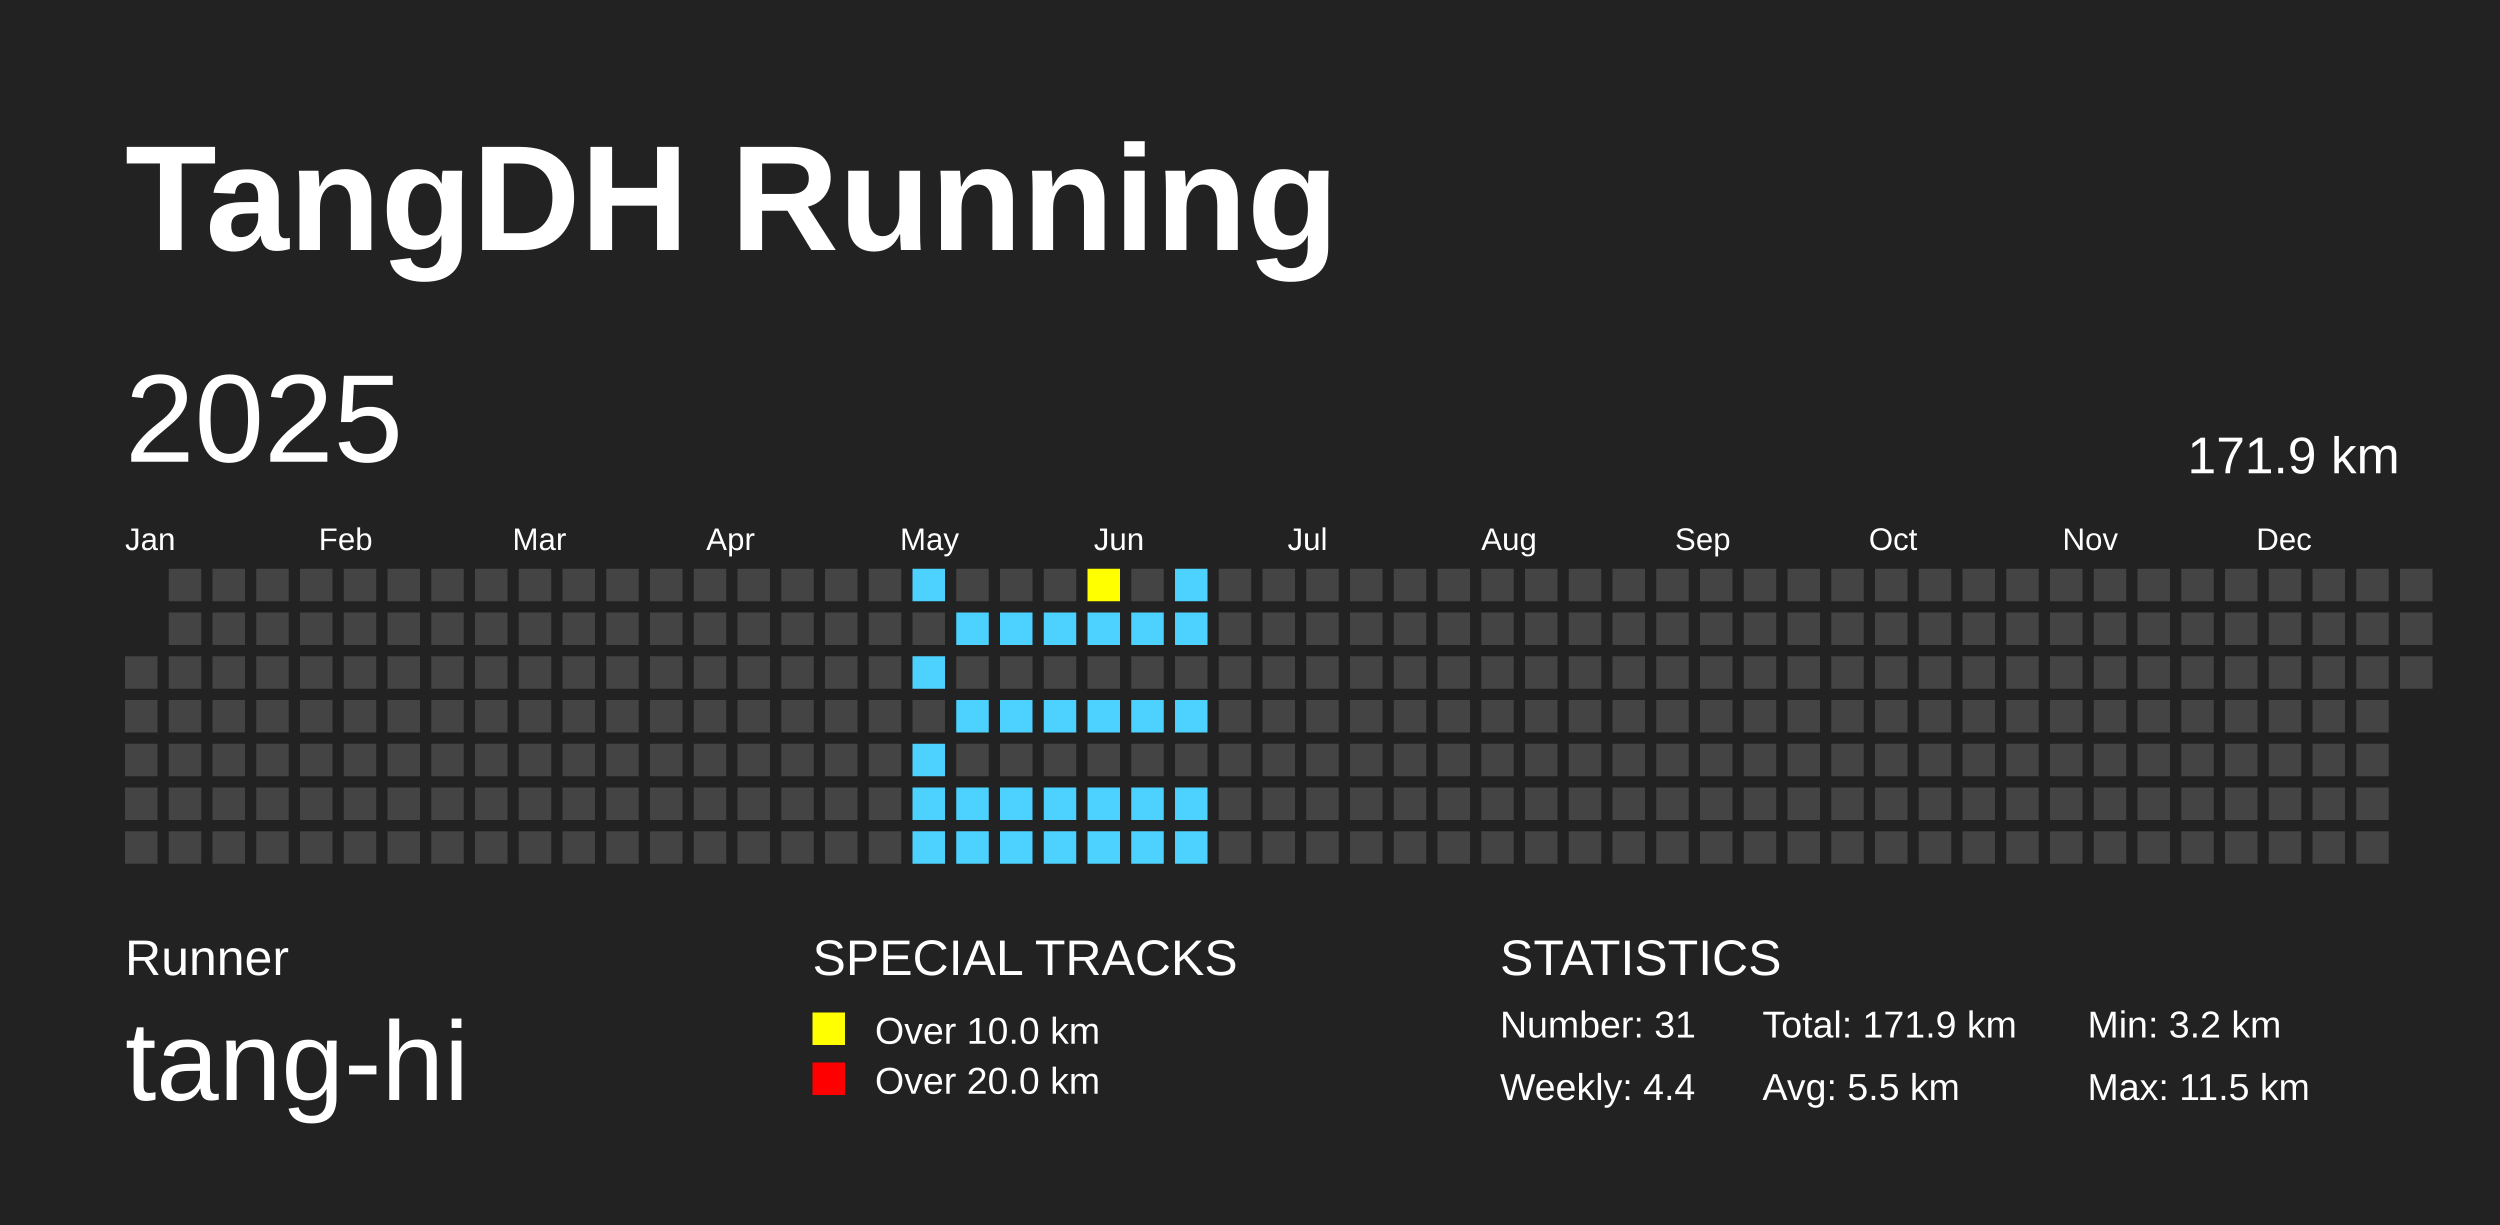
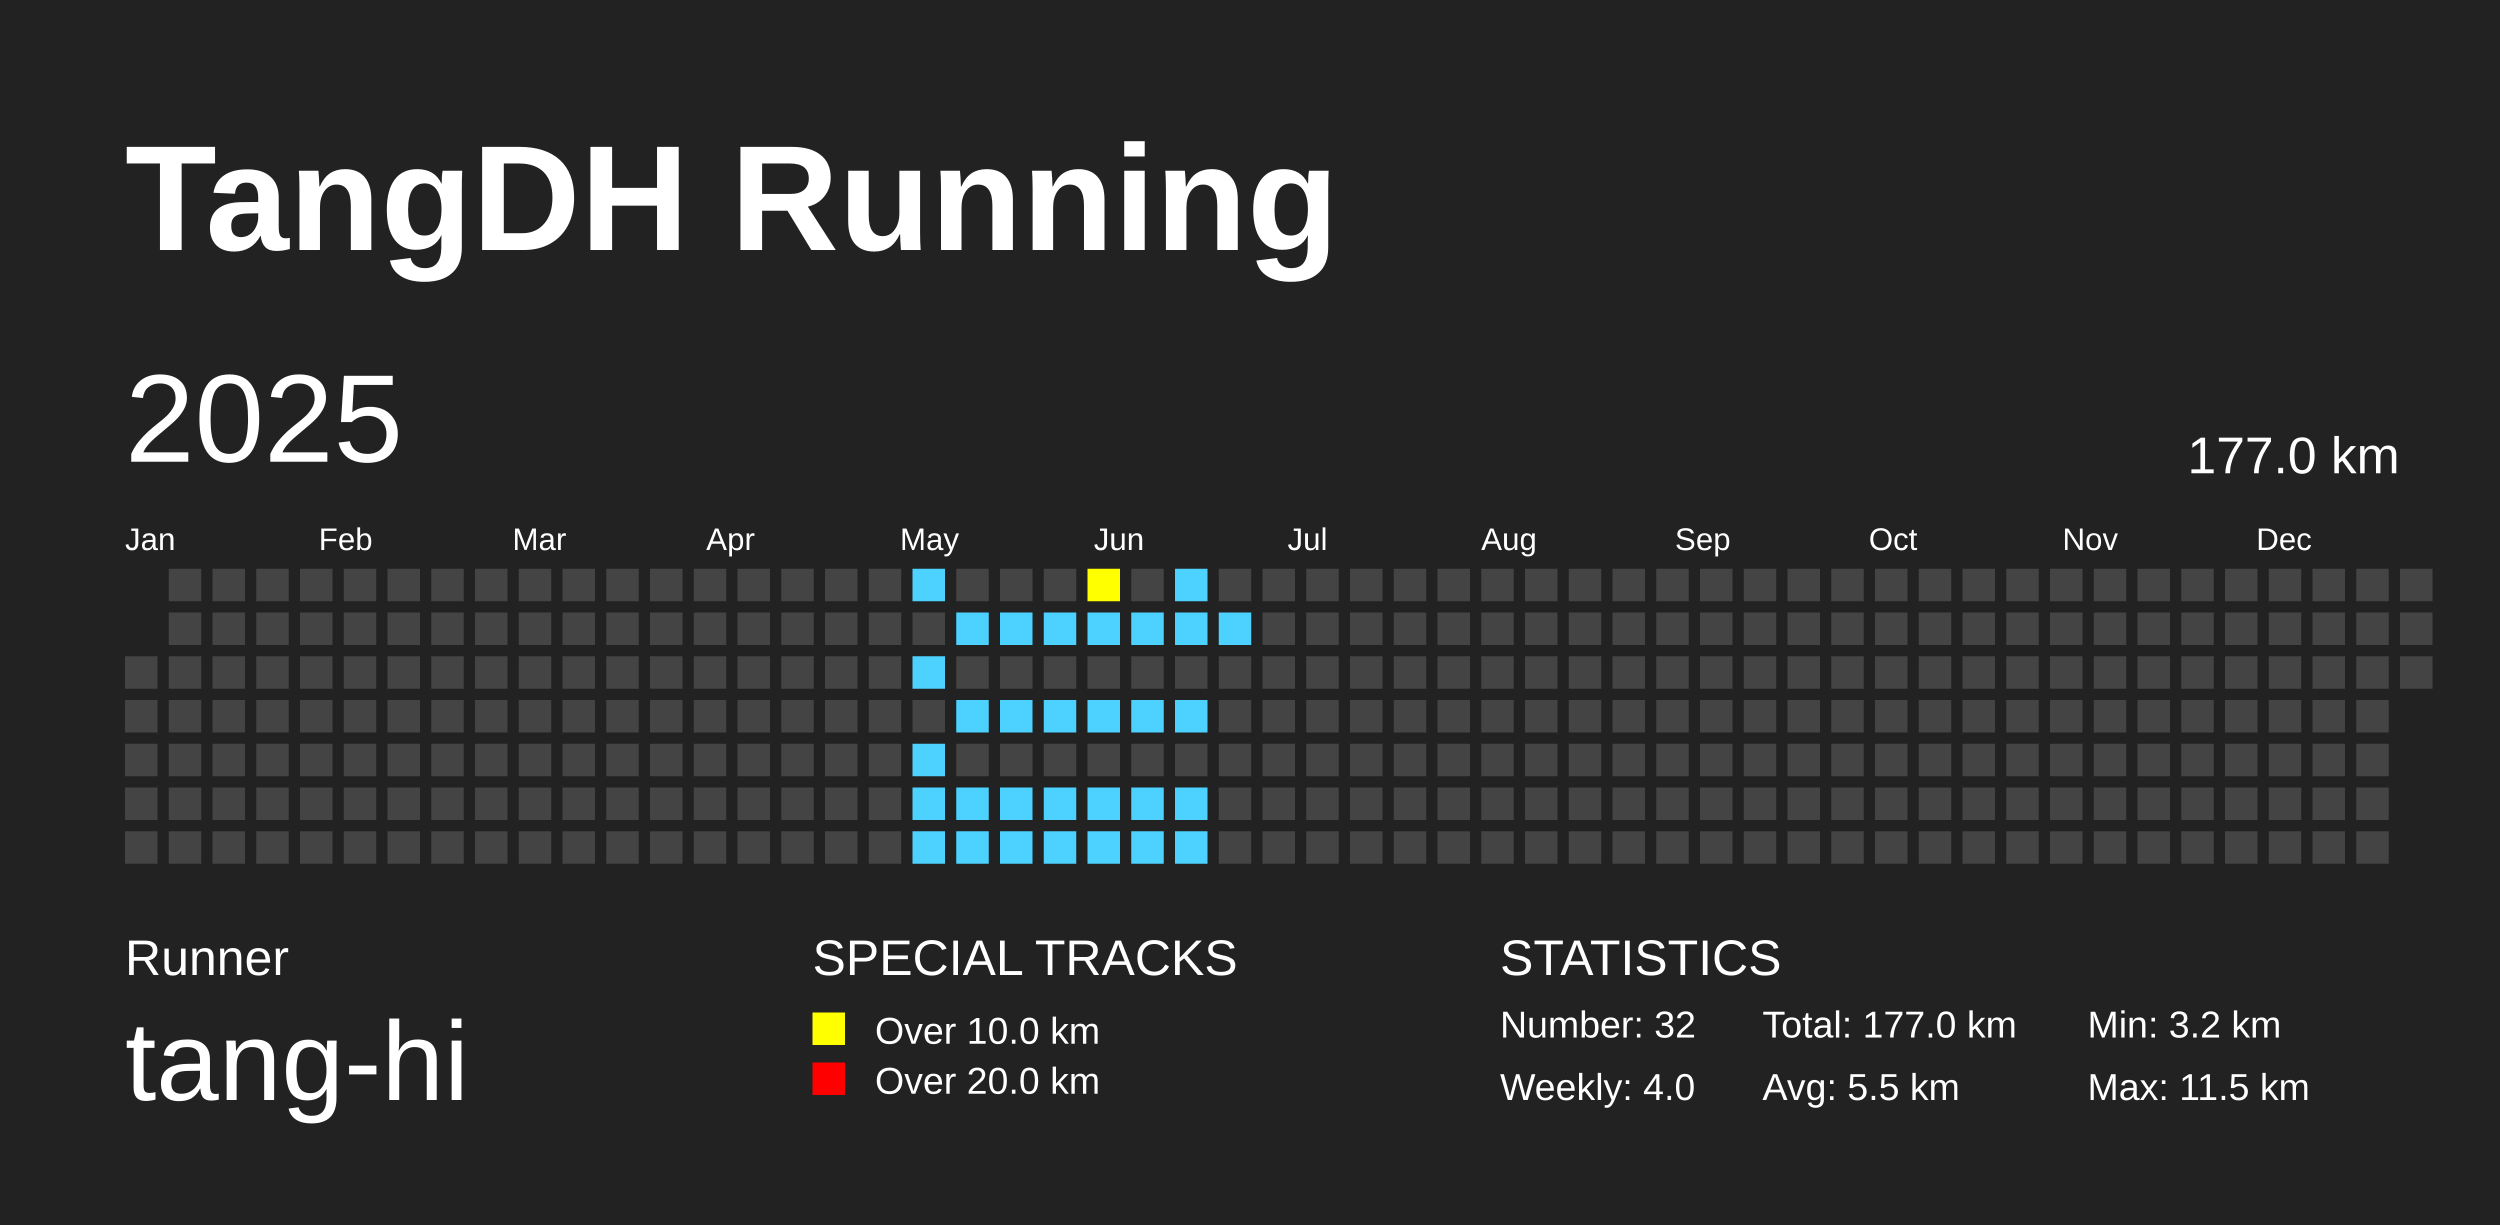
<svg xmlns="http://www.w3.org/2000/svg" baseProfile="full" height="98mm" version="1.1" viewBox="0,0,200,98" width="200mm">
  <defs />
  <rect fill="#222222" height="98" width="200" x="0" y="0" />
  <text fill="#FFFFFF" style="font-size:12px; font-family:Arial; font-weight:bold;" x="10" y="20">TangDH Running</text>
  <text fill="#FFFFFF" style="font-size:4px; font-family:Arial" x="10" y="78">Runner</text>
  <text fill="#FFFFFF" style="font-size:9px; font-family:Arial" x="10" y="88">tang-hi</text>
  <text fill="#FFFFFF" style="font-size:4px; font-family:Arial" x="65" y="78">SPECIAL TRACKS</text>
  <rect fill="yellow" height="2.6" width="2.6" x="65" y="81" />
  <text fill="#FFFFFF" style="font-size:3px; font-family:Arial" x="70" y="83.5">Over 10.0 km</text>
  <rect fill="red" height="2.6" width="2.6" x="65" y="85" />
  <text fill="#FFFFFF" style="font-size:3px; font-family:Arial" x="70" y="87.5">Over 20.0 km</text>
  <text fill="#FFFFFF" style="font-size:4px; font-family:Arial" x="120" y="78">STATISTICS</text>
-   <text fill="#FFFFFF" style="font-size:3px; font-family:Arial" x="120" y="83">Number: 31</text>
-   <text fill="#FFFFFF" style="font-size:3px; font-family:Arial" x="120" y="88">Weekly: 4.4</text>
-   <text fill="#FFFFFF" style="font-size:3px; font-family:Arial" x="141" y="83">Total: 171.9 km</text>
+   <text fill="#FFFFFF" style="font-size:3px; font-family:Arial" x="120" y="83">Number: 32</text>
+   <text fill="#FFFFFF" style="font-size:3px; font-family:Arial" x="120" y="88">Weekly: 4.0</text>
+   <text fill="#FFFFFF" style="font-size:3px; font-family:Arial" x="141" y="83">Total: 177.0 km</text>
  <text fill="#FFFFFF" style="font-size:3px; font-family:Arial" x="141" y="88">Avg: 5.5 km</text>
  <text fill="#FFFFFF" style="font-size:3px; font-family:Arial" x="167" y="83">Min: 3.2 km</text>
  <text fill="#FFFFFF" style="font-size:3px; font-family:Arial" x="167" y="88">Max: 11.5 km</text>
  <text dominant-baseline="hanging" fill="#FFFFFF" style="font-size:10.0px; font-family:Arial;" x="10" y="30">2025</text>
-   <text dominant-baseline="hanging" fill="#FFFFFF" style="font-size:4.125px; font-family:Arial;" x="175" y="35">171.9 km</text>
+   <text dominant-baseline="hanging" fill="#FFFFFF" style="font-size:4.125px; font-family:Arial;" x="175" y="35">177.0 km</text>
  <text fill="#FFFFFF" style="font-size:2.5px; font-family:Arial" x="10.0" y="44">Jan</text>
  <text fill="#FFFFFF" style="font-size:2.5px; font-family:Arial" x="25.5" y="44">Feb</text>
  <text fill="#FFFFFF" style="font-size:2.5px; font-family:Arial" x="41.0" y="44">Mar</text>
  <text fill="#FFFFFF" style="font-size:2.5px; font-family:Arial" x="56.5" y="44">Apr</text>
  <text fill="#FFFFFF" style="font-size:2.5px; font-family:Arial" x="72.0" y="44">May</text>
  <text fill="#FFFFFF" style="font-size:2.5px; font-family:Arial" x="87.5" y="44">Jun</text>
  <text fill="#FFFFFF" style="font-size:2.5px; font-family:Arial" x="103.0" y="44">Jul</text>
  <text fill="#FFFFFF" style="font-size:2.5px; font-family:Arial" x="118.5" y="44">Aug</text>
  <text fill="#FFFFFF" style="font-size:2.5px; font-family:Arial" x="134.0" y="44">Sep</text>
  <text fill="#FFFFFF" style="font-size:2.5px; font-family:Arial" x="149.5" y="44">Oct</text>
  <text fill="#FFFFFF" style="font-size:2.5px; font-family:Arial" x="165.0" y="44">Nov</text>
  <text fill="#FFFFFF" style="font-size:2.5px; font-family:Arial" x="180.5" y="44">Dec</text>
  <rect fill="#444444" height="2.6" width="2.6" x="10.0" y="52.5" />
  <rect fill="#444444" height="2.6" width="2.6" x="10.0" y="56.0" />
  <rect fill="#444444" height="2.6" width="2.6" x="10.0" y="59.5" />
  <rect fill="#444444" height="2.6" width="2.6" x="10.0" y="63.0" />
  <rect fill="#444444" height="2.6" width="2.6" x="10.0" y="66.5" />
  <rect fill="#444444" height="2.6" width="2.6" x="13.5" y="45.5" />
  <rect fill="#444444" height="2.6" width="2.6" x="13.5" y="49.0" />
  <rect fill="#444444" height="2.6" width="2.6" x="13.5" y="52.5" />
  <rect fill="#444444" height="2.6" width="2.6" x="13.5" y="56.0" />
  <rect fill="#444444" height="2.6" width="2.6" x="13.5" y="59.5" />
  <rect fill="#444444" height="2.6" width="2.6" x="13.5" y="63.0" />
  <rect fill="#444444" height="2.6" width="2.6" x="13.5" y="66.5" />
  <rect fill="#444444" height="2.6" width="2.6" x="17.0" y="45.5" />
  <rect fill="#444444" height="2.6" width="2.6" x="17.0" y="49.0" />
  <rect fill="#444444" height="2.6" width="2.6" x="17.0" y="52.5" />
  <rect fill="#444444" height="2.6" width="2.6" x="17.0" y="56.0" />
  <rect fill="#444444" height="2.6" width="2.6" x="17.0" y="59.5" />
  <rect fill="#444444" height="2.6" width="2.6" x="17.0" y="63.0" />
  <rect fill="#444444" height="2.6" width="2.6" x="17.0" y="66.5" />
  <rect fill="#444444" height="2.6" width="2.6" x="20.5" y="45.5" />
  <rect fill="#444444" height="2.6" width="2.6" x="20.5" y="49.0" />
  <rect fill="#444444" height="2.6" width="2.6" x="20.5" y="52.5" />
  <rect fill="#444444" height="2.6" width="2.6" x="20.5" y="56.0" />
  <rect fill="#444444" height="2.6" width="2.6" x="20.5" y="59.5" />
  <rect fill="#444444" height="2.6" width="2.6" x="20.5" y="63.0" />
  <rect fill="#444444" height="2.6" width="2.6" x="20.5" y="66.5" />
  <rect fill="#444444" height="2.6" width="2.6" x="24.0" y="45.5" />
  <rect fill="#444444" height="2.6" width="2.6" x="24.0" y="49.0" />
  <rect fill="#444444" height="2.6" width="2.6" x="24.0" y="52.5" />
  <rect fill="#444444" height="2.6" width="2.6" x="24.0" y="56.0" />
  <rect fill="#444444" height="2.6" width="2.6" x="24.0" y="59.5" />
  <rect fill="#444444" height="2.6" width="2.6" x="24.0" y="63.0" />
  <rect fill="#444444" height="2.6" width="2.6" x="24.0" y="66.5" />
  <rect fill="#444444" height="2.6" width="2.6" x="27.5" y="45.5" />
  <rect fill="#444444" height="2.6" width="2.6" x="27.5" y="49.0" />
  <rect fill="#444444" height="2.6" width="2.6" x="27.5" y="52.5" />
  <rect fill="#444444" height="2.6" width="2.6" x="27.5" y="56.0" />
  <rect fill="#444444" height="2.6" width="2.6" x="27.5" y="59.5" />
  <rect fill="#444444" height="2.6" width="2.6" x="27.5" y="63.0" />
  <rect fill="#444444" height="2.6" width="2.6" x="27.5" y="66.5" />
  <rect fill="#444444" height="2.6" width="2.6" x="31.0" y="45.5" />
  <rect fill="#444444" height="2.6" width="2.6" x="31.0" y="49.0" />
  <rect fill="#444444" height="2.6" width="2.6" x="31.0" y="52.5" />
  <rect fill="#444444" height="2.6" width="2.6" x="31.0" y="56.0" />
  <rect fill="#444444" height="2.6" width="2.6" x="31.0" y="59.5" />
  <rect fill="#444444" height="2.6" width="2.6" x="31.0" y="63.0" />
  <rect fill="#444444" height="2.6" width="2.6" x="31.0" y="66.5" />
  <rect fill="#444444" height="2.6" width="2.6" x="34.5" y="45.5" />
  <rect fill="#444444" height="2.6" width="2.6" x="34.5" y="49.0" />
  <rect fill="#444444" height="2.6" width="2.6" x="34.5" y="52.5" />
  <rect fill="#444444" height="2.6" width="2.6" x="34.5" y="56.0" />
  <rect fill="#444444" height="2.6" width="2.6" x="34.5" y="59.5" />
  <rect fill="#444444" height="2.6" width="2.6" x="34.5" y="63.0" />
  <rect fill="#444444" height="2.6" width="2.6" x="34.5" y="66.5" />
  <rect fill="#444444" height="2.6" width="2.6" x="38.0" y="45.5" />
  <rect fill="#444444" height="2.6" width="2.6" x="38.0" y="49.0" />
  <rect fill="#444444" height="2.6" width="2.6" x="38.0" y="52.5" />
  <rect fill="#444444" height="2.6" width="2.6" x="38.0" y="56.0" />
  <rect fill="#444444" height="2.6" width="2.6" x="38.0" y="59.5" />
  <rect fill="#444444" height="2.6" width="2.6" x="38.0" y="63.0" />
  <rect fill="#444444" height="2.6" width="2.6" x="38.0" y="66.5" />
  <rect fill="#444444" height="2.6" width="2.6" x="41.5" y="45.5" />
  <rect fill="#444444" height="2.6" width="2.6" x="41.5" y="49.0" />
  <rect fill="#444444" height="2.6" width="2.6" x="41.5" y="52.5" />
  <rect fill="#444444" height="2.6" width="2.6" x="41.5" y="56.0" />
  <rect fill="#444444" height="2.6" width="2.6" x="41.5" y="59.5" />
  <rect fill="#444444" height="2.6" width="2.6" x="41.5" y="63.0" />
  <rect fill="#444444" height="2.6" width="2.6" x="41.5" y="66.5" />
  <rect fill="#444444" height="2.6" width="2.6" x="45.0" y="45.5" />
  <rect fill="#444444" height="2.6" width="2.6" x="45.0" y="49.0" />
  <rect fill="#444444" height="2.6" width="2.6" x="45.0" y="52.5" />
  <rect fill="#444444" height="2.6" width="2.6" x="45.0" y="56.0" />
  <rect fill="#444444" height="2.6" width="2.6" x="45.0" y="59.5" />
  <rect fill="#444444" height="2.6" width="2.6" x="45.0" y="63.0" />
  <rect fill="#444444" height="2.6" width="2.6" x="45.0" y="66.5" />
  <rect fill="#444444" height="2.6" width="2.6" x="48.5" y="45.5" />
  <rect fill="#444444" height="2.6" width="2.6" x="48.5" y="49.0" />
  <rect fill="#444444" height="2.6" width="2.6" x="48.5" y="52.5" />
  <rect fill="#444444" height="2.6" width="2.6" x="48.5" y="56.0" />
  <rect fill="#444444" height="2.6" width="2.6" x="48.5" y="59.5" />
  <rect fill="#444444" height="2.6" width="2.6" x="48.5" y="63.0" />
  <rect fill="#444444" height="2.6" width="2.6" x="48.5" y="66.5" />
  <rect fill="#444444" height="2.6" width="2.6" x="52.0" y="45.5" />
  <rect fill="#444444" height="2.6" width="2.6" x="52.0" y="49.0" />
  <rect fill="#444444" height="2.6" width="2.6" x="52.0" y="52.5" />
  <rect fill="#444444" height="2.6" width="2.6" x="52.0" y="56.0" />
  <rect fill="#444444" height="2.6" width="2.6" x="52.0" y="59.5" />
  <rect fill="#444444" height="2.6" width="2.6" x="52.0" y="63.0" />
  <rect fill="#444444" height="2.6" width="2.6" x="52.0" y="66.5" />
  <rect fill="#444444" height="2.6" width="2.6" x="55.5" y="45.5" />
  <rect fill="#444444" height="2.6" width="2.6" x="55.5" y="49.0" />
  <rect fill="#444444" height="2.6" width="2.6" x="55.5" y="52.5" />
  <rect fill="#444444" height="2.6" width="2.6" x="55.5" y="56.0" />
  <rect fill="#444444" height="2.6" width="2.6" x="55.5" y="59.5" />
  <rect fill="#444444" height="2.6" width="2.6" x="55.5" y="63.0" />
  <rect fill="#444444" height="2.6" width="2.6" x="55.5" y="66.5" />
  <rect fill="#444444" height="2.6" width="2.6" x="59.0" y="45.5" />
  <rect fill="#444444" height="2.6" width="2.6" x="59.0" y="49.0" />
  <rect fill="#444444" height="2.6" width="2.6" x="59.0" y="52.5" />
  <rect fill="#444444" height="2.6" width="2.6" x="59.0" y="56.0" />
  <rect fill="#444444" height="2.6" width="2.6" x="59.0" y="59.5" />
  <rect fill="#444444" height="2.6" width="2.6" x="59.0" y="63.0" />
  <rect fill="#444444" height="2.6" width="2.6" x="59.0" y="66.5" />
  <rect fill="#444444" height="2.6" width="2.6" x="62.5" y="45.5" />
  <rect fill="#444444" height="2.6" width="2.6" x="62.5" y="49.0" />
  <rect fill="#444444" height="2.6" width="2.6" x="62.5" y="52.5" />
  <rect fill="#444444" height="2.6" width="2.6" x="62.5" y="56.0" />
  <rect fill="#444444" height="2.6" width="2.6" x="62.5" y="59.5" />
  <rect fill="#444444" height="2.6" width="2.6" x="62.5" y="63.0" />
  <rect fill="#444444" height="2.6" width="2.6" x="62.5" y="66.5" />
  <rect fill="#444444" height="2.6" width="2.6" x="66.0" y="45.5" />
  <rect fill="#444444" height="2.6" width="2.6" x="66.0" y="49.0" />
  <rect fill="#444444" height="2.6" width="2.6" x="66.0" y="52.5" />
  <rect fill="#444444" height="2.6" width="2.6" x="66.0" y="56.0" />
  <rect fill="#444444" height="2.6" width="2.6" x="66.0" y="59.5" />
  <rect fill="#444444" height="2.6" width="2.6" x="66.0" y="63.0" />
  <rect fill="#444444" height="2.6" width="2.6" x="66.0" y="66.5" />
  <rect fill="#444444" height="2.6" width="2.6" x="69.5" y="45.5" />
  <rect fill="#444444" height="2.6" width="2.6" x="69.5" y="49.0" />
  <rect fill="#444444" height="2.6" width="2.6" x="69.5" y="52.5" />
  <rect fill="#444444" height="2.6" width="2.6" x="69.5" y="56.0" />
  <rect fill="#444444" height="2.6" width="2.6" x="69.5" y="59.5" />
  <rect fill="#444444" height="2.6" width="2.6" x="69.5" y="63.0" />
  <rect fill="#444444" height="2.6" width="2.6" x="69.5" y="66.5" />
  <rect fill="#4DD2FF" height="2.6" width="2.6" x="73.0" y="45.5" />
  <rect fill="#444444" height="2.6" width="2.6" x="73.0" y="49.0" />
  <rect fill="#4DD2FF" height="2.6" width="2.6" x="73.0" y="52.5" />
  <rect fill="#444444" height="2.6" width="2.6" x="73.0" y="56.0" />
  <rect fill="#4DD2FF" height="2.6" width="2.6" x="73.0" y="59.5" />
  <rect fill="#4DD2FF" height="2.6" width="2.6" x="73.0" y="63.0" />
  <rect fill="#4DD2FF" height="2.6" width="2.6" x="73.0" y="66.5" />
  <rect fill="#444444" height="2.6" width="2.6" x="76.5" y="45.5" />
  <rect fill="#4DD2FF" height="2.6" width="2.6" x="76.5" y="49.0" />
  <rect fill="#444444" height="2.6" width="2.6" x="76.5" y="52.5" />
  <rect fill="#4DD2FF" height="2.6" width="2.6" x="76.5" y="56.0" />
  <rect fill="#444444" height="2.6" width="2.6" x="76.5" y="59.5" />
  <rect fill="#4DD2FF" height="2.6" width="2.6" x="76.5" y="63.0" />
  <rect fill="#4DD2FF" height="2.6" width="2.6" x="76.5" y="66.5" />
  <rect fill="#444444" height="2.6" width="2.6" x="80.0" y="45.5" />
  <rect fill="#4DD2FF" height="2.6" width="2.6" x="80.0" y="49.0" />
  <rect fill="#444444" height="2.6" width="2.6" x="80.0" y="52.5" />
  <rect fill="#4DD2FF" height="2.6" width="2.6" x="80.0" y="56.0" />
  <rect fill="#444444" height="2.6" width="2.6" x="80.0" y="59.5" />
  <rect fill="#4DD2FF" height="2.6" width="2.6" x="80.0" y="63.0" />
  <rect fill="#4DD2FF" height="2.6" width="2.6" x="80.0" y="66.5" />
  <rect fill="#444444" height="2.6" width="2.6" x="83.5" y="45.5" />
  <rect fill="#4DD2FF" height="2.6" width="2.6" x="83.5" y="49.0" />
  <rect fill="#444444" height="2.6" width="2.6" x="83.5" y="52.5" />
  <rect fill="#4DD2FF" height="2.6" width="2.6" x="83.5" y="56.0" />
  <rect fill="#444444" height="2.6" width="2.6" x="83.5" y="59.5" />
  <rect fill="#4DD2FF" height="2.6" width="2.6" x="83.5" y="63.0" />
  <rect fill="#4DD2FF" height="2.6" width="2.6" x="83.5" y="66.5" />
  <rect fill="yellow" height="2.6" width="2.6" x="87.0" y="45.5" />
  <rect fill="#4DD2FF" height="2.6" width="2.6" x="87.0" y="49.0" />
  <rect fill="#444444" height="2.6" width="2.6" x="87.0" y="52.5" />
  <rect fill="#4DD2FF" height="2.6" width="2.6" x="87.0" y="56.0" />
  <rect fill="#444444" height="2.6" width="2.6" x="87.0" y="59.5" />
  <rect fill="#4DD2FF" height="2.6" width="2.6" x="87.0" y="63.0" />
  <rect fill="#4DD2FF" height="2.6" width="2.6" x="87.0" y="66.5" />
  <rect fill="#444444" height="2.6" width="2.6" x="90.5" y="45.5" />
  <rect fill="#4DD2FF" height="2.6" width="2.6" x="90.5" y="49.0" />
  <rect fill="#444444" height="2.6" width="2.6" x="90.5" y="52.5" />
  <rect fill="#4DD2FF" height="2.6" width="2.6" x="90.5" y="56.0" />
  <rect fill="#444444" height="2.6" width="2.6" x="90.5" y="59.5" />
  <rect fill="#4DD2FF" height="2.6" width="2.6" x="90.5" y="63.0" />
  <rect fill="#4DD2FF" height="2.6" width="2.6" x="90.5" y="66.5" />
  <rect fill="#4DD2FF" height="2.6" width="2.6" x="94.0" y="45.5" />
  <rect fill="#4DD2FF" height="2.6" width="2.6" x="94.0" y="49.0" />
  <rect fill="#444444" height="2.6" width="2.6" x="94.0" y="52.5" />
  <rect fill="#4DD2FF" height="2.6" width="2.6" x="94.0" y="56.0" />
  <rect fill="#444444" height="2.6" width="2.6" x="94.0" y="59.5" />
  <rect fill="#4DD2FF" height="2.6" width="2.6" x="94.0" y="63.0" />
  <rect fill="#4DD2FF" height="2.6" width="2.6" x="94.0" y="66.5" />
  <rect fill="#444444" height="2.6" width="2.6" x="97.5" y="45.5" />
-   <rect fill="#444444" height="2.6" width="2.6" x="97.5" y="49.0" />
+   <rect fill="#4DD2FF" height="2.6" width="2.6" x="97.5" y="49.0" />
  <rect fill="#444444" height="2.6" width="2.6" x="97.5" y="52.5" />
  <rect fill="#444444" height="2.6" width="2.6" x="97.5" y="56.0" />
  <rect fill="#444444" height="2.6" width="2.6" x="97.5" y="59.5" />
  <rect fill="#444444" height="2.6" width="2.6" x="97.5" y="63.0" />
  <rect fill="#444444" height="2.6" width="2.6" x="97.5" y="66.5" />
  <rect fill="#444444" height="2.6" width="2.6" x="101.0" y="45.5" />
  <rect fill="#444444" height="2.6" width="2.6" x="101.0" y="49.0" />
  <rect fill="#444444" height="2.6" width="2.6" x="101.0" y="52.5" />
  <rect fill="#444444" height="2.6" width="2.6" x="101.0" y="56.0" />
  <rect fill="#444444" height="2.6" width="2.6" x="101.0" y="59.5" />
  <rect fill="#444444" height="2.6" width="2.6" x="101.0" y="63.0" />
  <rect fill="#444444" height="2.6" width="2.6" x="101.0" y="66.5" />
  <rect fill="#444444" height="2.6" width="2.6" x="104.5" y="45.5" />
  <rect fill="#444444" height="2.6" width="2.6" x="104.5" y="49.0" />
  <rect fill="#444444" height="2.6" width="2.6" x="104.5" y="52.5" />
  <rect fill="#444444" height="2.6" width="2.6" x="104.5" y="56.0" />
  <rect fill="#444444" height="2.6" width="2.6" x="104.5" y="59.5" />
  <rect fill="#444444" height="2.6" width="2.6" x="104.5" y="63.0" />
  <rect fill="#444444" height="2.6" width="2.6" x="104.5" y="66.5" />
  <rect fill="#444444" height="2.6" width="2.6" x="108.0" y="45.5" />
  <rect fill="#444444" height="2.6" width="2.6" x="108.0" y="49.0" />
  <rect fill="#444444" height="2.6" width="2.6" x="108.0" y="52.5" />
  <rect fill="#444444" height="2.6" width="2.6" x="108.0" y="56.0" />
  <rect fill="#444444" height="2.6" width="2.6" x="108.0" y="59.5" />
  <rect fill="#444444" height="2.6" width="2.6" x="108.0" y="63.0" />
  <rect fill="#444444" height="2.6" width="2.6" x="108.0" y="66.5" />
  <rect fill="#444444" height="2.6" width="2.6" x="111.5" y="45.5" />
  <rect fill="#444444" height="2.6" width="2.6" x="111.5" y="49.0" />
  <rect fill="#444444" height="2.6" width="2.6" x="111.5" y="52.5" />
  <rect fill="#444444" height="2.6" width="2.6" x="111.5" y="56.0" />
  <rect fill="#444444" height="2.6" width="2.6" x="111.5" y="59.5" />
  <rect fill="#444444" height="2.6" width="2.6" x="111.5" y="63.0" />
  <rect fill="#444444" height="2.6" width="2.6" x="111.5" y="66.5" />
  <rect fill="#444444" height="2.6" width="2.6" x="115.0" y="45.5" />
  <rect fill="#444444" height="2.6" width="2.6" x="115.0" y="49.0" />
  <rect fill="#444444" height="2.6" width="2.6" x="115.0" y="52.5" />
  <rect fill="#444444" height="2.6" width="2.6" x="115.0" y="56.0" />
  <rect fill="#444444" height="2.6" width="2.6" x="115.0" y="59.5" />
  <rect fill="#444444" height="2.6" width="2.6" x="115.0" y="63.0" />
  <rect fill="#444444" height="2.6" width="2.6" x="115.0" y="66.5" />
  <rect fill="#444444" height="2.6" width="2.6" x="118.5" y="45.5" />
  <rect fill="#444444" height="2.6" width="2.6" x="118.5" y="49.0" />
  <rect fill="#444444" height="2.6" width="2.6" x="118.5" y="52.5" />
  <rect fill="#444444" height="2.6" width="2.6" x="118.5" y="56.0" />
  <rect fill="#444444" height="2.6" width="2.6" x="118.5" y="59.5" />
  <rect fill="#444444" height="2.6" width="2.6" x="118.5" y="63.0" />
  <rect fill="#444444" height="2.6" width="2.6" x="118.5" y="66.5" />
  <rect fill="#444444" height="2.6" width="2.6" x="122.0" y="45.5" />
  <rect fill="#444444" height="2.6" width="2.6" x="122.0" y="49.0" />
  <rect fill="#444444" height="2.6" width="2.6" x="122.0" y="52.5" />
  <rect fill="#444444" height="2.6" width="2.6" x="122.0" y="56.0" />
  <rect fill="#444444" height="2.6" width="2.6" x="122.0" y="59.5" />
  <rect fill="#444444" height="2.6" width="2.6" x="122.0" y="63.0" />
  <rect fill="#444444" height="2.6" width="2.6" x="122.0" y="66.5" />
  <rect fill="#444444" height="2.6" width="2.6" x="125.5" y="45.5" />
  <rect fill="#444444" height="2.6" width="2.6" x="125.5" y="49.0" />
  <rect fill="#444444" height="2.6" width="2.6" x="125.5" y="52.5" />
  <rect fill="#444444" height="2.6" width="2.6" x="125.5" y="56.0" />
  <rect fill="#444444" height="2.6" width="2.6" x="125.5" y="59.5" />
  <rect fill="#444444" height="2.6" width="2.6" x="125.5" y="63.0" />
  <rect fill="#444444" height="2.6" width="2.6" x="125.5" y="66.5" />
  <rect fill="#444444" height="2.6" width="2.6" x="129.0" y="45.5" />
  <rect fill="#444444" height="2.6" width="2.6" x="129.0" y="49.0" />
  <rect fill="#444444" height="2.6" width="2.6" x="129.0" y="52.5" />
  <rect fill="#444444" height="2.6" width="2.6" x="129.0" y="56.0" />
  <rect fill="#444444" height="2.6" width="2.6" x="129.0" y="59.5" />
  <rect fill="#444444" height="2.6" width="2.6" x="129.0" y="63.0" />
  <rect fill="#444444" height="2.6" width="2.6" x="129.0" y="66.5" />
  <rect fill="#444444" height="2.6" width="2.6" x="132.5" y="45.5" />
  <rect fill="#444444" height="2.6" width="2.6" x="132.5" y="49.0" />
  <rect fill="#444444" height="2.6" width="2.6" x="132.5" y="52.5" />
  <rect fill="#444444" height="2.6" width="2.6" x="132.5" y="56.0" />
  <rect fill="#444444" height="2.6" width="2.6" x="132.5" y="59.5" />
  <rect fill="#444444" height="2.6" width="2.6" x="132.5" y="63.0" />
  <rect fill="#444444" height="2.6" width="2.6" x="132.5" y="66.5" />
  <rect fill="#444444" height="2.6" width="2.6" x="136.0" y="45.5" />
  <rect fill="#444444" height="2.6" width="2.6" x="136.0" y="49.0" />
  <rect fill="#444444" height="2.6" width="2.6" x="136.0" y="52.5" />
  <rect fill="#444444" height="2.6" width="2.6" x="136.0" y="56.0" />
  <rect fill="#444444" height="2.6" width="2.6" x="136.0" y="59.5" />
  <rect fill="#444444" height="2.6" width="2.6" x="136.0" y="63.0" />
  <rect fill="#444444" height="2.6" width="2.6" x="136.0" y="66.5" />
  <rect fill="#444444" height="2.6" width="2.6" x="139.5" y="45.5" />
  <rect fill="#444444" height="2.6" width="2.6" x="139.5" y="49.0" />
  <rect fill="#444444" height="2.6" width="2.6" x="139.5" y="52.5" />
  <rect fill="#444444" height="2.6" width="2.6" x="139.5" y="56.0" />
  <rect fill="#444444" height="2.6" width="2.6" x="139.5" y="59.5" />
  <rect fill="#444444" height="2.6" width="2.6" x="139.5" y="63.0" />
  <rect fill="#444444" height="2.6" width="2.6" x="139.5" y="66.5" />
  <rect fill="#444444" height="2.6" width="2.6" x="143.0" y="45.5" />
  <rect fill="#444444" height="2.6" width="2.6" x="143.0" y="49.0" />
  <rect fill="#444444" height="2.6" width="2.6" x="143.0" y="52.5" />
  <rect fill="#444444" height="2.6" width="2.6" x="143.0" y="56.0" />
  <rect fill="#444444" height="2.6" width="2.6" x="143.0" y="59.5" />
  <rect fill="#444444" height="2.6" width="2.6" x="143.0" y="63.0" />
  <rect fill="#444444" height="2.6" width="2.6" x="143.0" y="66.5" />
  <rect fill="#444444" height="2.6" width="2.6" x="146.5" y="45.5" />
  <rect fill="#444444" height="2.6" width="2.6" x="146.5" y="49.0" />
  <rect fill="#444444" height="2.6" width="2.6" x="146.5" y="52.5" />
  <rect fill="#444444" height="2.6" width="2.6" x="146.5" y="56.0" />
  <rect fill="#444444" height="2.6" width="2.6" x="146.5" y="59.5" />
  <rect fill="#444444" height="2.6" width="2.6" x="146.5" y="63.0" />
  <rect fill="#444444" height="2.6" width="2.6" x="146.5" y="66.5" />
  <rect fill="#444444" height="2.6" width="2.6" x="150.0" y="45.5" />
  <rect fill="#444444" height="2.6" width="2.6" x="150.0" y="49.0" />
  <rect fill="#444444" height="2.6" width="2.6" x="150.0" y="52.5" />
  <rect fill="#444444" height="2.6" width="2.6" x="150.0" y="56.0" />
  <rect fill="#444444" height="2.6" width="2.6" x="150.0" y="59.5" />
  <rect fill="#444444" height="2.6" width="2.6" x="150.0" y="63.0" />
  <rect fill="#444444" height="2.6" width="2.6" x="150.0" y="66.5" />
  <rect fill="#444444" height="2.6" width="2.6" x="153.5" y="45.5" />
  <rect fill="#444444" height="2.6" width="2.6" x="153.5" y="49.0" />
  <rect fill="#444444" height="2.6" width="2.6" x="153.5" y="52.5" />
  <rect fill="#444444" height="2.6" width="2.6" x="153.5" y="56.0" />
  <rect fill="#444444" height="2.6" width="2.6" x="153.5" y="59.5" />
  <rect fill="#444444" height="2.6" width="2.6" x="153.5" y="63.0" />
  <rect fill="#444444" height="2.6" width="2.6" x="153.5" y="66.5" />
  <rect fill="#444444" height="2.6" width="2.6" x="157.0" y="45.5" />
  <rect fill="#444444" height="2.6" width="2.6" x="157.0" y="49.0" />
  <rect fill="#444444" height="2.6" width="2.6" x="157.0" y="52.5" />
  <rect fill="#444444" height="2.6" width="2.6" x="157.0" y="56.0" />
  <rect fill="#444444" height="2.6" width="2.6" x="157.0" y="59.5" />
  <rect fill="#444444" height="2.6" width="2.6" x="157.0" y="63.0" />
  <rect fill="#444444" height="2.6" width="2.6" x="157.0" y="66.5" />
  <rect fill="#444444" height="2.6" width="2.6" x="160.5" y="45.5" />
  <rect fill="#444444" height="2.6" width="2.6" x="160.5" y="49.0" />
  <rect fill="#444444" height="2.6" width="2.6" x="160.5" y="52.5" />
  <rect fill="#444444" height="2.6" width="2.6" x="160.5" y="56.0" />
  <rect fill="#444444" height="2.6" width="2.6" x="160.5" y="59.5" />
  <rect fill="#444444" height="2.6" width="2.6" x="160.5" y="63.0" />
  <rect fill="#444444" height="2.6" width="2.6" x="160.5" y="66.5" />
  <rect fill="#444444" height="2.6" width="2.6" x="164.0" y="45.5" />
  <rect fill="#444444" height="2.6" width="2.6" x="164.0" y="49.0" />
  <rect fill="#444444" height="2.6" width="2.6" x="164.0" y="52.5" />
  <rect fill="#444444" height="2.6" width="2.6" x="164.0" y="56.0" />
  <rect fill="#444444" height="2.6" width="2.6" x="164.0" y="59.5" />
  <rect fill="#444444" height="2.6" width="2.6" x="164.0" y="63.0" />
  <rect fill="#444444" height="2.6" width="2.6" x="164.0" y="66.5" />
  <rect fill="#444444" height="2.6" width="2.6" x="167.5" y="45.5" />
  <rect fill="#444444" height="2.6" width="2.6" x="167.5" y="49.0" />
  <rect fill="#444444" height="2.6" width="2.6" x="167.5" y="52.5" />
  <rect fill="#444444" height="2.6" width="2.6" x="167.5" y="56.0" />
  <rect fill="#444444" height="2.6" width="2.6" x="167.5" y="59.5" />
  <rect fill="#444444" height="2.6" width="2.6" x="167.5" y="63.0" />
  <rect fill="#444444" height="2.6" width="2.6" x="167.5" y="66.5" />
  <rect fill="#444444" height="2.6" width="2.6" x="171.0" y="45.5" />
  <rect fill="#444444" height="2.6" width="2.6" x="171.0" y="49.0" />
  <rect fill="#444444" height="2.6" width="2.6" x="171.0" y="52.5" />
  <rect fill="#444444" height="2.6" width="2.6" x="171.0" y="56.0" />
  <rect fill="#444444" height="2.6" width="2.6" x="171.0" y="59.5" />
  <rect fill="#444444" height="2.6" width="2.6" x="171.0" y="63.0" />
  <rect fill="#444444" height="2.6" width="2.6" x="171.0" y="66.5" />
  <rect fill="#444444" height="2.6" width="2.6" x="174.5" y="45.5" />
  <rect fill="#444444" height="2.6" width="2.6" x="174.5" y="49.0" />
  <rect fill="#444444" height="2.6" width="2.6" x="174.5" y="52.5" />
  <rect fill="#444444" height="2.6" width="2.6" x="174.5" y="56.0" />
  <rect fill="#444444" height="2.6" width="2.6" x="174.5" y="59.5" />
  <rect fill="#444444" height="2.6" width="2.6" x="174.5" y="63.0" />
  <rect fill="#444444" height="2.6" width="2.6" x="174.5" y="66.5" />
  <rect fill="#444444" height="2.6" width="2.6" x="178.0" y="45.5" />
  <rect fill="#444444" height="2.6" width="2.6" x="178.0" y="49.0" />
  <rect fill="#444444" height="2.6" width="2.6" x="178.0" y="52.5" />
  <rect fill="#444444" height="2.6" width="2.6" x="178.0" y="56.0" />
  <rect fill="#444444" height="2.6" width="2.6" x="178.0" y="59.5" />
  <rect fill="#444444" height="2.6" width="2.6" x="178.0" y="63.0" />
  <rect fill="#444444" height="2.6" width="2.6" x="178.0" y="66.5" />
  <rect fill="#444444" height="2.6" width="2.6" x="181.5" y="45.5" />
  <rect fill="#444444" height="2.6" width="2.6" x="181.5" y="49.0" />
  <rect fill="#444444" height="2.6" width="2.6" x="181.5" y="52.5" />
  <rect fill="#444444" height="2.6" width="2.6" x="181.5" y="56.0" />
  <rect fill="#444444" height="2.6" width="2.6" x="181.5" y="59.5" />
  <rect fill="#444444" height="2.6" width="2.6" x="181.5" y="63.0" />
  <rect fill="#444444" height="2.6" width="2.6" x="181.5" y="66.5" />
  <rect fill="#444444" height="2.6" width="2.6" x="185.0" y="45.5" />
  <rect fill="#444444" height="2.6" width="2.6" x="185.0" y="49.0" />
  <rect fill="#444444" height="2.6" width="2.6" x="185.0" y="52.5" />
  <rect fill="#444444" height="2.6" width="2.6" x="185.0" y="56.0" />
  <rect fill="#444444" height="2.6" width="2.6" x="185.0" y="59.5" />
  <rect fill="#444444" height="2.6" width="2.6" x="185.0" y="63.0" />
  <rect fill="#444444" height="2.6" width="2.6" x="185.0" y="66.5" />
  <rect fill="#444444" height="2.6" width="2.6" x="188.5" y="45.5" />
  <rect fill="#444444" height="2.6" width="2.6" x="188.5" y="49.0" />
  <rect fill="#444444" height="2.6" width="2.6" x="188.5" y="52.5" />
  <rect fill="#444444" height="2.6" width="2.6" x="188.5" y="56.0" />
  <rect fill="#444444" height="2.6" width="2.6" x="188.5" y="59.5" />
  <rect fill="#444444" height="2.6" width="2.6" x="188.5" y="63.0" />
  <rect fill="#444444" height="2.6" width="2.6" x="188.5" y="66.5" />
  <rect fill="#444444" height="2.6" width="2.6" x="192.0" y="45.5" />
  <rect fill="#444444" height="2.6" width="2.6" x="192.0" y="49.0" />
  <rect fill="#444444" height="2.6" width="2.6" x="192.0" y="52.5" />
</svg>
